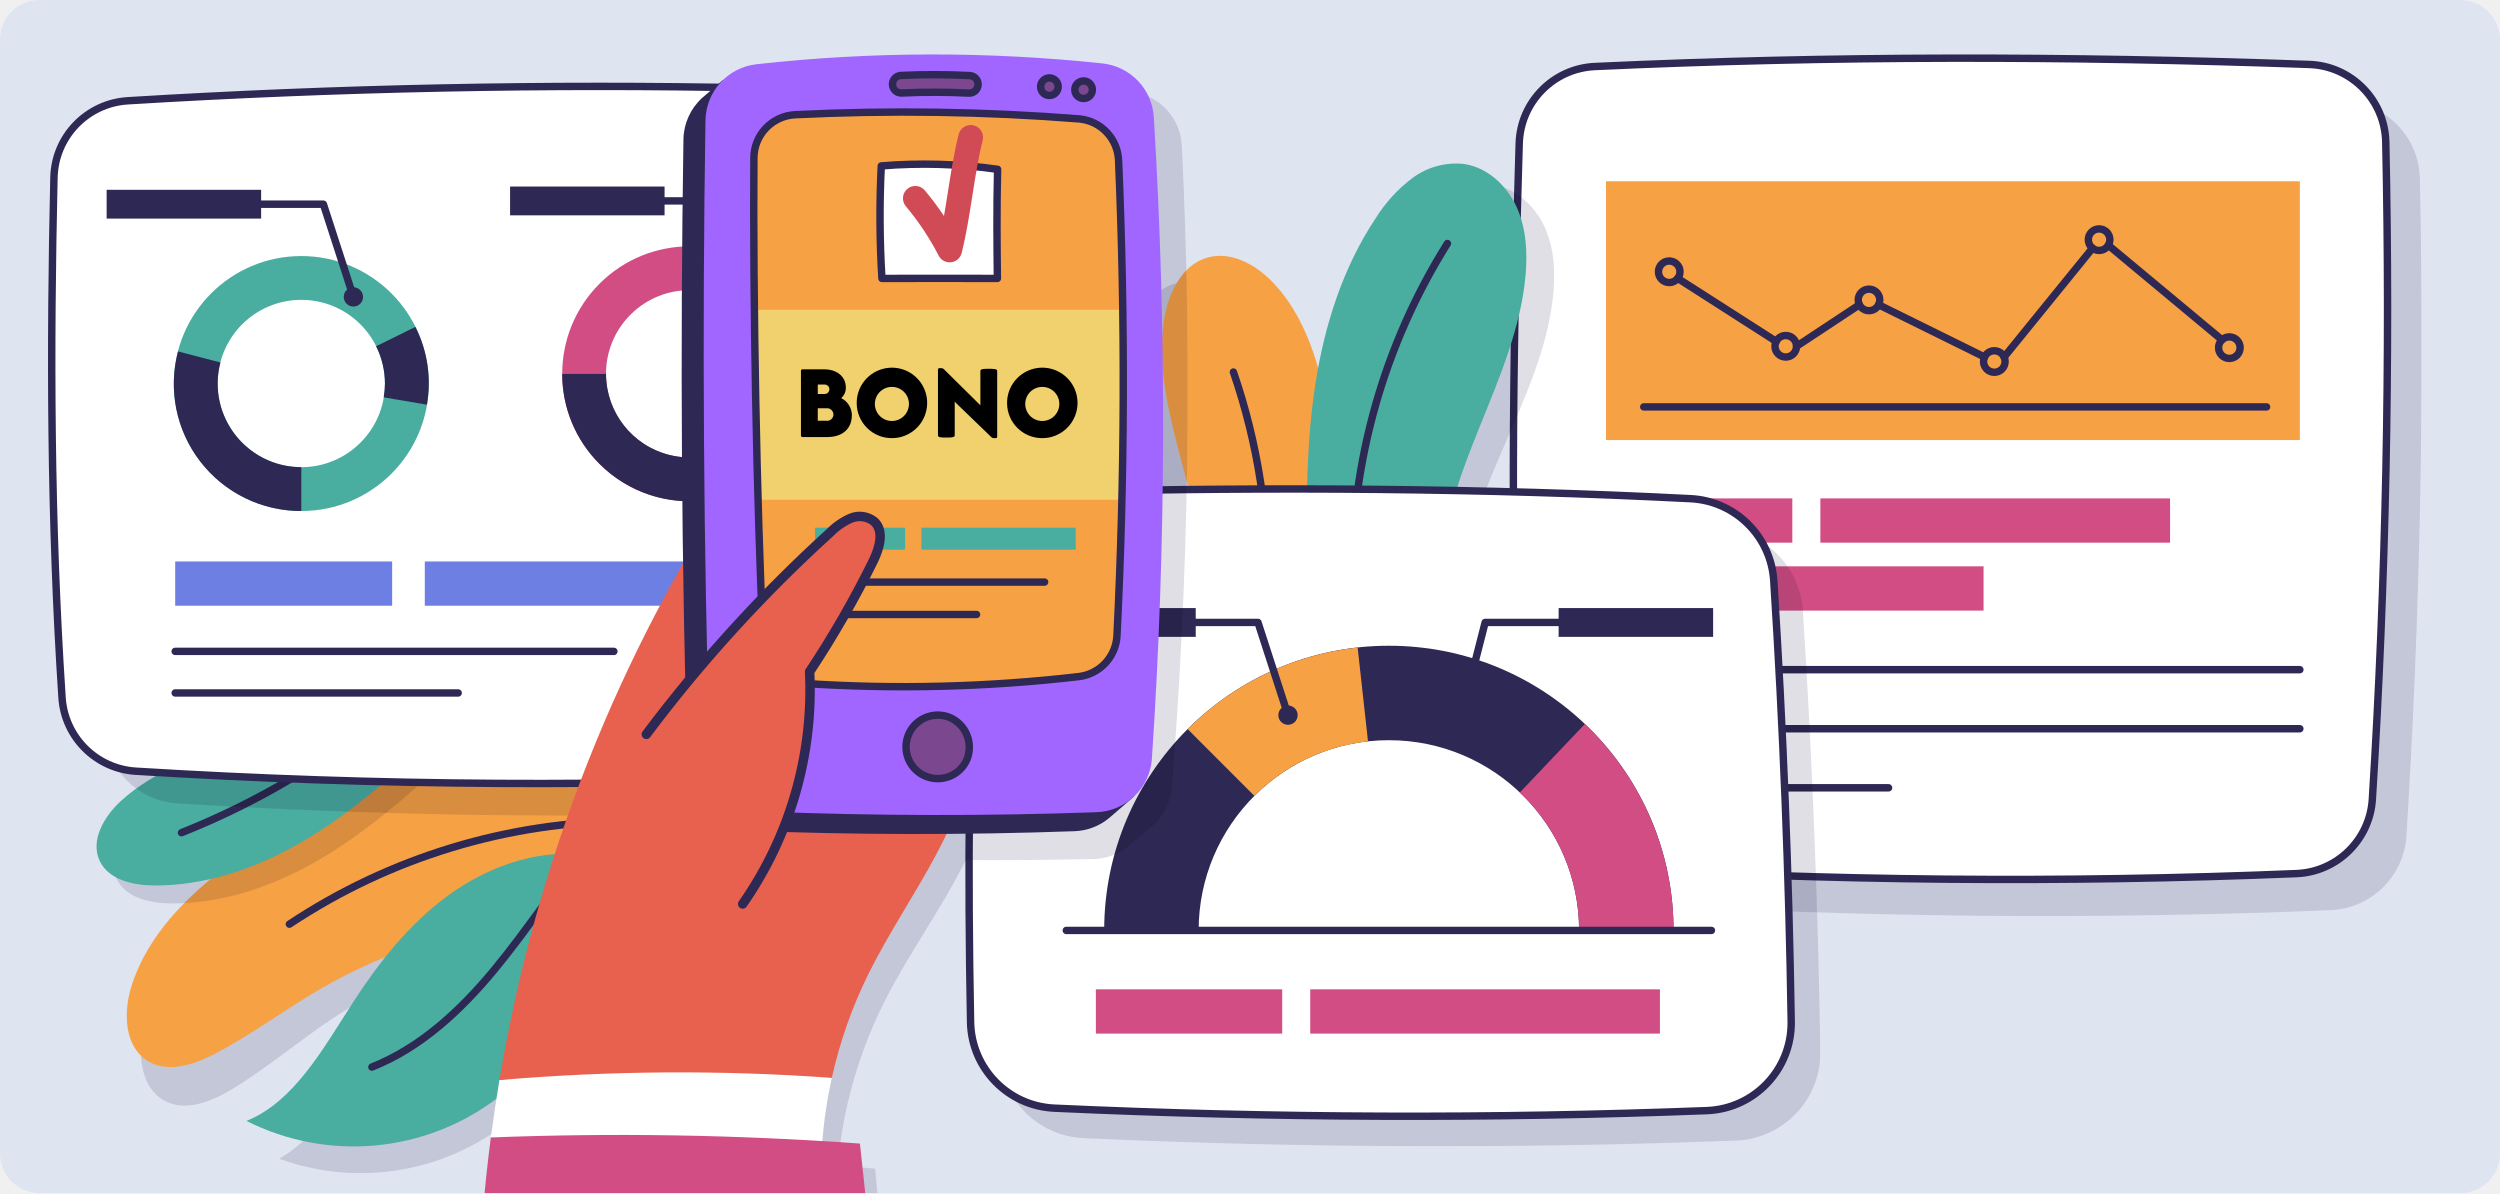
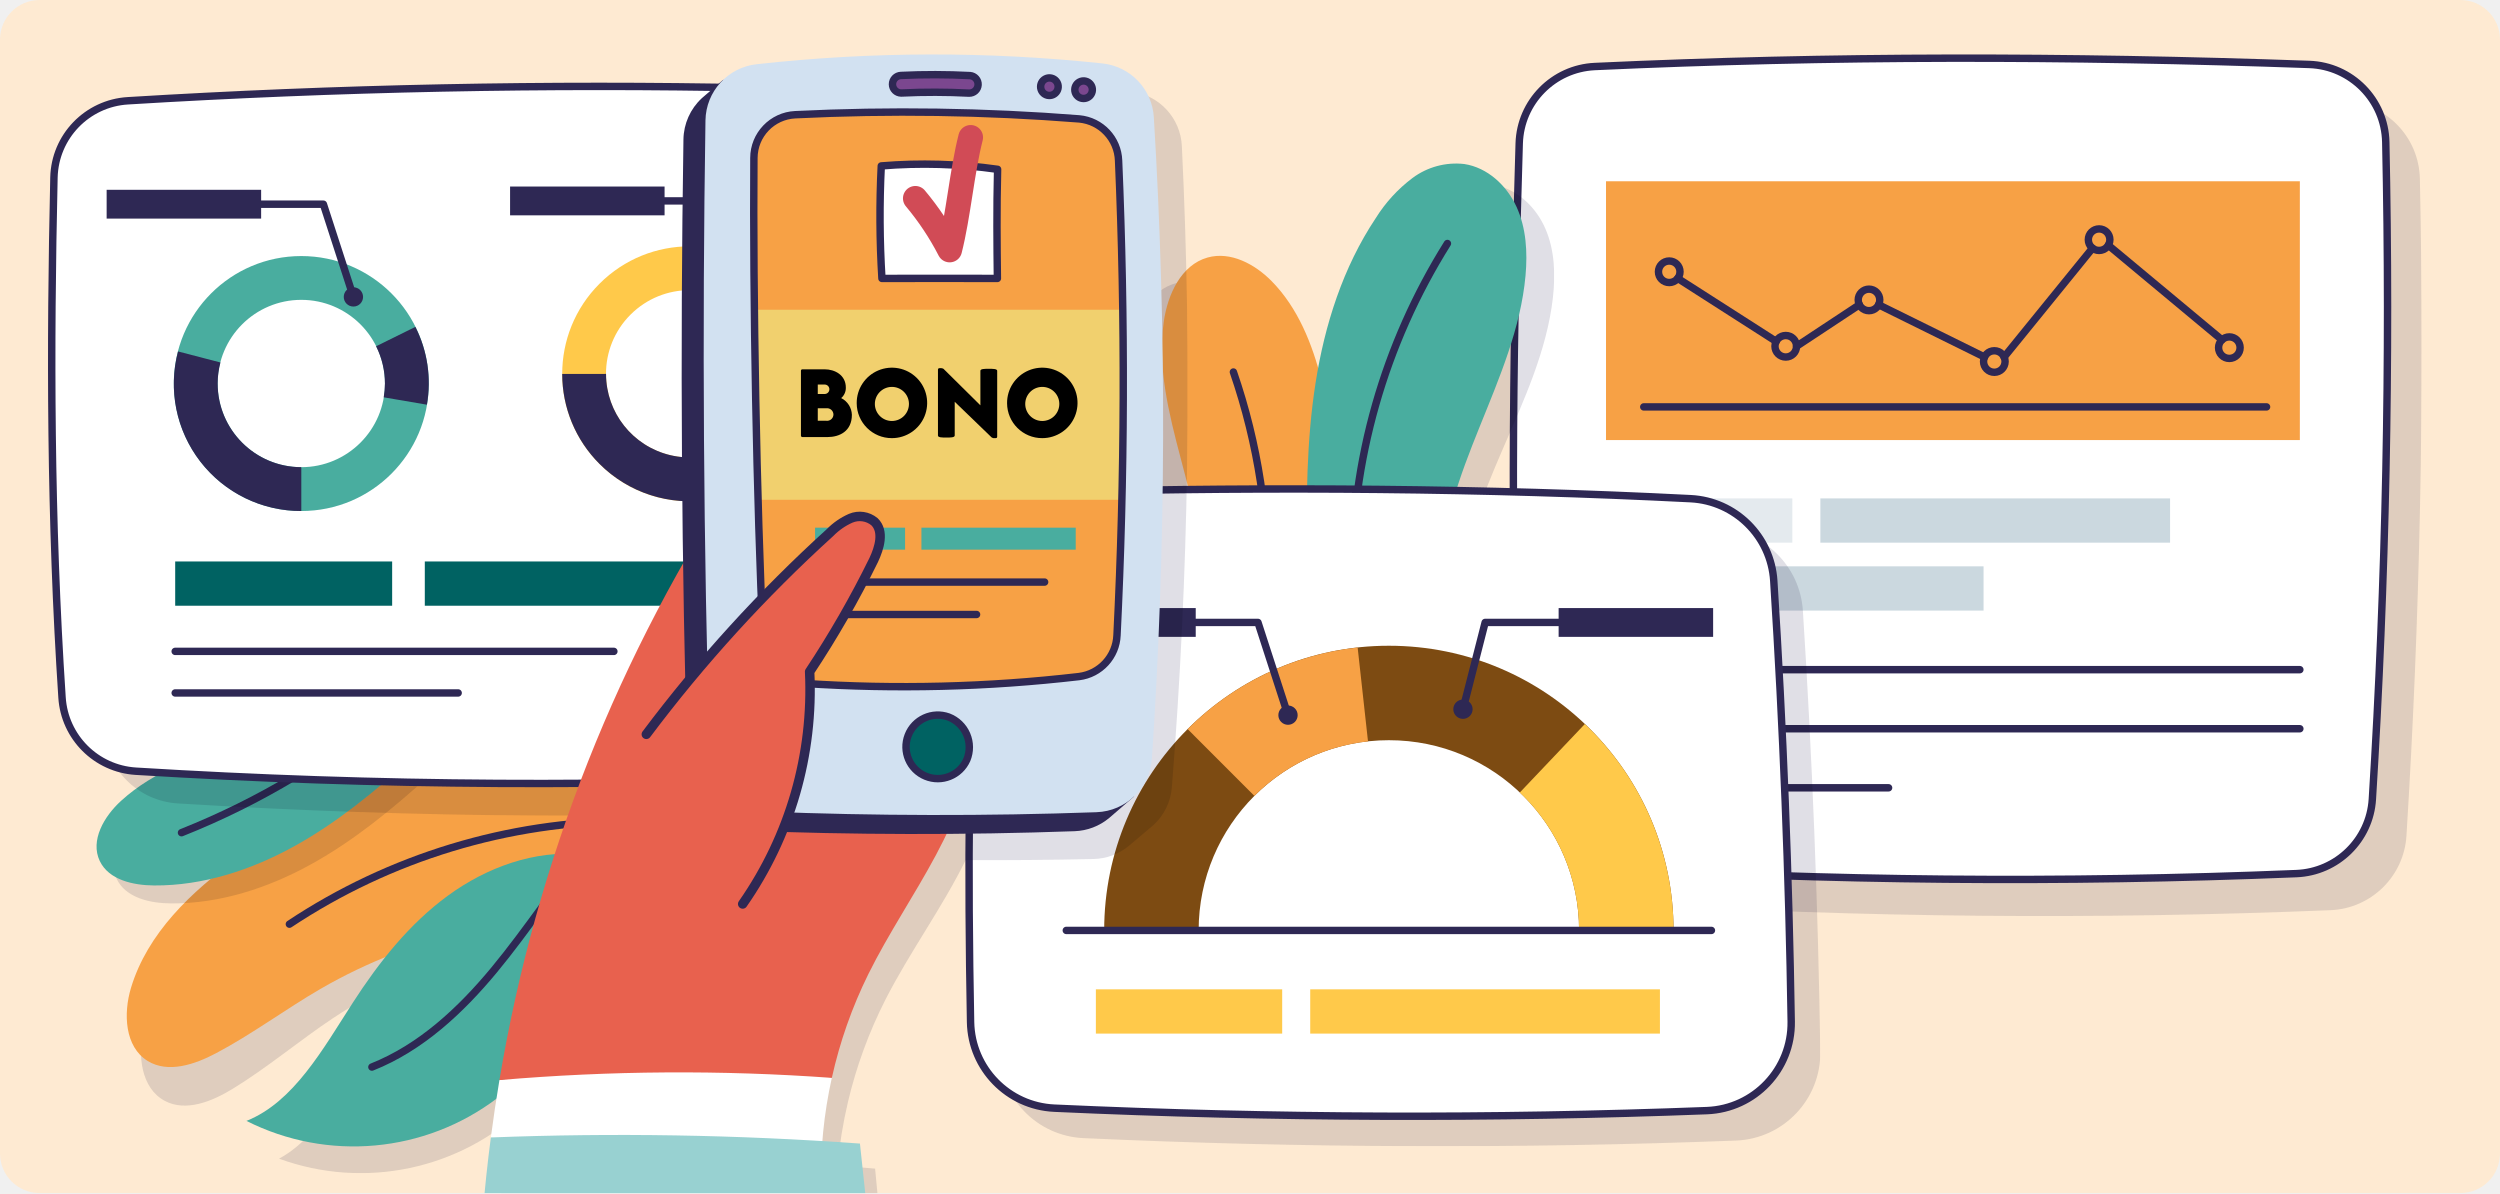
<svg xmlns="http://www.w3.org/2000/svg" width="505" height="241" viewBox="0 0 505 241">
  <defs>
    <clipPath id="clip-path">
-       <rect id="Rectángulo_406503" data-name="Rectángulo 406503" width="505" height="241" rx="8" transform="translate(180.051 5463.914)" fill="#dee4f0" />
+       <rect id="Rectángulo_406503" data-name="Rectángulo 406503" width="505" height="241" rx="8" transform="translate(180.051 5463.914)" fill="#008d8e" />
    </clipPath>
    <clipPath id="clip-path-2">
      <rect id="Rectángulo_406479" data-name="Rectángulo 406479" width="184.225" height="174.044" fill="none" />
    </clipPath>
    <clipPath id="clip-path-4">
      <rect id="Rectángulo_406473" data-name="Rectángulo 406473" width="176.587" height="165.903" transform="translate(7.638 8.141)" fill="none" />
    </clipPath>
    <clipPath id="clip-path-5">
      <rect id="Rectángulo_406497" data-name="Rectángulo 406497" width="85.158" height="92.455" fill="none" />
    </clipPath>
    <clipPath id="clip-path-6">
      <rect id="Rectángulo_406496" data-name="Rectángulo 406496" width="85.158" height="92.455" transform="translate(0 0)" fill="none" />
    </clipPath>
    <clipPath id="clip-path-7">
      <rect id="Rectángulo_406494" data-name="Rectángulo 406494" width="37.28" height="68.551" transform="translate(0 23.904)" fill="none" />
    </clipPath>
    <clipPath id="clip-path-8">
      <rect id="Rectángulo_406495" data-name="Rectángulo 406495" width="45.822" height="83.837" transform="translate(39.336 4.199)" fill="none" />
    </clipPath>
    <clipPath id="clip-path-9">
      <rect id="Rectángulo_406502" data-name="Rectángulo 406502" width="110.138" height="100.701" fill="none" />
    </clipPath>
    <clipPath id="clip-path-11">
      <rect id="Rectángulo_406498" data-name="Rectángulo 406498" width="101.172" height="73.197" fill="none" />
    </clipPath>
    <clipPath id="clip-path-12">
      <rect id="Rectángulo_406499" data-name="Rectángulo 406499" width="63.642" height="42.569" fill="none" />
    </clipPath>
    <clipPath id="clip-path-13">
      <rect id="Rectángulo_406500" data-name="Rectángulo 406500" width="63.664" height="64.334" fill="none" />
    </clipPath>
    <clipPath id="clip-path-14">
      <rect id="Rectángulo_406493" data-name="Rectángulo 406493" width="188.604" height="148.076" fill="none" />
    </clipPath>
    <clipPath id="clip-path-16">
      <rect id="Rectángulo_406487" data-name="Rectángulo 406487" width="179.395" height="140.817" transform="translate(9.209 7.259)" fill="none" />
    </clipPath>
    <clipPath id="clip-path-17">
      <rect id="Rectángulo_406486" data-name="Rectángulo 406486" width="172.7" height="133.514" fill="none" />
    </clipPath>
+     <clipPath id="clip-path-18">
+       <rect id="Rectángulo_406485" data-name="Rectángulo 406485" width="172.7" height="133.514" fill="#ffc94a" />
+     </clipPath>
    <clipPath id="clip-path-19">
      <rect id="Rectángulo_406480" data-name="Rectángulo 406480" width="166.075" height="126.714" transform="translate(6.625 6.8)" fill="none" />
    </clipPath>
    <clipPath id="clip-path-20">
      <rect id="Rectángulo_406472" data-name="Rectángulo 406472" width="143.401" height="302.021" fill="none" />
    </clipPath>
    <clipPath id="clip-path-22">
      <rect id="Rectángulo_406468" data-name="Rectángulo 406468" width="140.851" height="296.776" fill="none" />
    </clipPath>
  </defs>
  <g id="Enmascarar_grupo_1098750" data-name="Enmascarar grupo 1098750" transform="translate(-180.051 -5463.914)" clip-path="url(#clip-path)">
-     <rect id="Rectángulo_406438" data-name="Rectángulo 406438" width="505" height="241" rx="8" transform="translate(180.051 5463.914)" fill="#dee4f0" />
+     <path id="Trazado_1242127" data-name="Trazado 1242127" d="M8,0H497a8,8,0,0,1,8,8V233a8,8,0,0,1-8,8H8a8,8,0,0,1-8-8V8A8,8,0,0,1,8,0Z" transform="translate(180.051 5463.914)" fill="#feead2" />
    <g id="Grupo_1114398" data-name="Grupo 1114398" transform="translate(485 5474.913)">
      <g id="Grupo_1114397" data-name="Grupo 1114397" clip-path="url(#clip-path-2)">
        <g id="Grupo_1114396" data-name="Grupo 1114396">
          <g id="Grupo_1114395" data-name="Grupo 1114395" clip-path="url(#clip-path-2)">
            <g id="Grupo_1114394" data-name="Grupo 1114394" opacity="0.15" style="mix-blend-mode: multiply;isolation: isolate">
              <g id="Grupo_1114393" data-name="Grupo 1114393">
                <g id="Grupo_1114392" data-name="Grupo 1114392" clip-path="url(#clip-path-4)">
                  <path id="Trazado_906680" data-name="Trazado 906680" d="M183.864,25.079q1.413,66.4-2.71,132.759a16.033,16.033,0,0,1-15.343,15.02,1417.634,1417.634,0,0,1-141.822-1.3A16.019,16.019,0,0,1,8.932,156.292C7.017,112.98,7.441,69.6,8.821,25.339A16.023,16.023,0,0,1,24.083,9.83c47.556-2.2,95.341-2.155,144.331-.419a16.027,16.027,0,0,1,15.45,15.668" fill="#2e2854" />
                </g>
              </g>
            </g>
            <path id="Trazado_906681" data-name="Trazado 906681" d="M176.976,17.688q1.413,66.4-2.71,132.759a16.034,16.034,0,0,1-15.343,15.021A1417.923,1417.923,0,0,1,17.1,164.17,16.019,16.019,0,0,1,2.044,148.9C.129,105.589.553,62.209,1.933,17.948A16.024,16.024,0,0,1,17.195,2.439C64.751.239,112.536.284,161.526,2.02a16.027,16.027,0,0,1,15.45,15.668" fill="#fff" />
            <path id="Trazado_906682" data-name="Trazado 906682" d="M176.976,17.688q1.413,66.4-2.71,132.759a16.034,16.034,0,0,1-15.343,15.021A1417.923,1417.923,0,0,1,17.1,164.17,16.019,16.019,0,0,1,2.044,148.9C.129,105.589.553,62.209,1.933,17.948A16.024,16.024,0,0,1,17.195,2.439C64.751.239,112.536.284,161.526,2.02A16.027,16.027,0,0,1,176.976,17.688Z" fill="none" stroke="#2e2854" stroke-linecap="round" stroke-linejoin="round" stroke-width="1.5" />
            <rect id="Rectángulo_406474" data-name="Rectángulo 406474" width="140.155" height="52.279" transform="translate(19.465 25.62)" fill="#f7a145" />
            <line id="Línea_2034" data-name="Línea 2034" x2="125.802" transform="translate(27.092 71.196)" fill="none" stroke="#2e2854" stroke-linecap="round" stroke-linejoin="round" stroke-width="1.5" />
            <circle id="Elipse_12814" data-name="Elipse 12814" cx="2.176" cy="2.176" r="2.176" transform="translate(30.059 41.723)" fill="none" stroke="#2e2854" stroke-linecap="round" stroke-linejoin="round" stroke-width="1.5" />
            <circle id="Elipse_12815" data-name="Elipse 12815" cx="2.176" cy="2.176" r="2.176" transform="translate(53.597 56.772)" fill="none" stroke="#2e2854" stroke-linecap="round" stroke-linejoin="round" stroke-width="1.5" />
            <circle id="Elipse_12816" data-name="Elipse 12816" cx="2.176" cy="2.176" r="2.176" transform="translate(70.41 47.408)" fill="none" stroke="#2e2854" stroke-linecap="round" stroke-linejoin="round" stroke-width="1.5" />
            <circle id="Elipse_12817" data-name="Elipse 12817" cx="2.176" cy="2.176" r="2.176" transform="translate(95.729 59.852)" fill="none" stroke="#2e2854" stroke-linecap="round" stroke-linejoin="round" stroke-width="1.5" />
            <circle id="Elipse_12818" data-name="Elipse 12818" cx="2.176" cy="2.176" r="2.176" transform="translate(116.894 35.241)" fill="none" stroke="#2e2854" stroke-linecap="round" stroke-linejoin="round" stroke-width="1.5" />
            <circle id="Elipse_12819" data-name="Elipse 12819" cx="2.176" cy="2.176" r="2.176" transform="translate(143.202 57.054)" fill="none" stroke="#2e2854" stroke-linecap="round" stroke-linejoin="round" stroke-width="1.5" />
            <line id="Línea_2035" data-name="Línea 2035" x2="19.894" y2="12.74" transform="translate(33.947 45.228)" fill="none" stroke="#2e2854" stroke-linecap="round" stroke-linejoin="round" stroke-width="1.5" />
            <line id="Línea_2036" data-name="Línea 2036" y1="8.391" x2="12.701" transform="translate(57.949 50.557)" fill="none" stroke="#2e2854" stroke-linecap="round" stroke-linejoin="round" stroke-width="1.5" />
            <line id="Línea_2037" data-name="Línea 2037" x2="21.403" y2="10.567" transform="translate(74.528 50.557)" fill="none" stroke="#2e2854" stroke-linecap="round" stroke-linejoin="round" stroke-width="1.5" />
            <line id="Línea_2038" data-name="Línea 2038" y1="21.992" x2="17.858" transform="translate(99.882 39.132)" fill="none" stroke="#2e2854" stroke-linecap="round" stroke-linejoin="round" stroke-width="1.5" />
            <line id="Línea_2039" data-name="Línea 2039" x2="22.958" y2="19.116" transform="translate(120.928 38.535)" fill="none" stroke="#2e2854" stroke-linecap="round" stroke-linejoin="round" stroke-width="1.5" />
-             <rect id="Rectángulo_406475" data-name="Rectángulo 406475" width="37.636" height="8.941" transform="translate(19.465 89.681)" fill="#d24d84" />
-             <rect id="Rectángulo_406476" data-name="Rectángulo 406476" width="76.264" height="8.941" transform="translate(19.465 103.4)" fill="#d24d84" />
-             <rect id="Rectángulo_406477" data-name="Rectángulo 406477" width="70.641" height="8.941" transform="translate(62.764 89.681)" fill="#d24d84" />
+             <rect id="Rectángulo_406475" data-name="Rectángulo 406475" width="37.636" height="8.941" transform="translate(19.465 89.681)" fill="#e4eaee" />
+             <rect id="Rectángulo_406476" data-name="Rectángulo 406476" width="76.264" height="8.941" transform="translate(19.465 103.4)" fill="#cbd8df" />
+             <rect id="Rectángulo_406477" data-name="Rectángulo 406477" width="70.641" height="8.941" transform="translate(62.764 89.681)" fill="#cbd8df" />
            <line id="Línea_2040" data-name="Línea 2040" x2="140.155" transform="translate(19.465 124.273)" fill="none" stroke="#2e2854" stroke-linecap="round" stroke-linejoin="round" stroke-width="1.5" />
            <line id="Línea_2041" data-name="Línea 2041" x2="140.155" transform="translate(19.465 136.205)" fill="none" stroke="#2e2854" stroke-linecap="round" stroke-linejoin="round" stroke-width="1.5" />
            <line id="Línea_2042" data-name="Línea 2042" x2="57.078" transform="translate(19.465 148.136)" fill="none" stroke="#2e2854" stroke-linecap="round" stroke-linejoin="round" stroke-width="1.5" />
          </g>
        </g>
      </g>
    </g>
    <g id="Grupo_1114423" data-name="Grupo 1114423" transform="translate(-185.209 -3.086)">
      <g id="Grupo_1114422" data-name="Grupo 1114422" transform="translate(594.051 5500)">
        <g id="Grupo_1114421" data-name="Grupo 1114421" clip-path="url(#clip-path-5)">
          <g id="Grupo_1114420" data-name="Grupo 1114420">
            <g id="Grupo_1114419" data-name="Grupo 1114419" clip-path="url(#clip-path-6)">
              <g id="Grupo_1114415" data-name="Grupo 1114415" opacity="0.15" style="mix-blend-mode: multiply;isolation: isolate">
                <g id="Grupo_1114414" data-name="Grupo 1114414">
                  <g id="Grupo_1114413" data-name="Grupo 1114413" clip-path="url(#clip-path-7)">
                    <path id="Trazado_906702" data-name="Trazado 906702" d="M11.5,92.455C11.851,73.781-1.2,56.593.09,37.961c.383-5.508,2.688-11.633,7.881-13.51,4.545-1.642,9.638.639,13.266,3.832,5.679,5,9.1,12.083,11.478,19.268a90.987,90.987,0,0,1,3.68,41.1Z" fill="#2e2854" />
                  </g>
                </g>
              </g>
              <path id="Trazado_906703" data-name="Trazado 906703" d="M13.771,87.105C15.46,68.5,3.669,50.425,6.3,31.934c.776-5.467,3.514-11.411,8.828-12.911,4.651-1.312,9.567,1.328,12.957,4.772,5.307,5.393,8.217,12.7,10.069,20.041a90.989,90.989,0,0,1,.727,41.257Z" fill="#f7a145" />
              <path id="Trazado_906704" data-name="Trazado 906704" d="M20.356,42.147a127.531,127.531,0,0,1,6.9,45.083" fill="none" stroke="#2e2854" stroke-linecap="round" stroke-linejoin="round" stroke-width="1.5" />
              <g id="Grupo_1114418" data-name="Grupo 1114418" opacity="0.15" style="mix-blend-mode: multiply;isolation: isolate">
                <g id="Grupo_1114417" data-name="Grupo 1114417">
                  <g id="Grupo_1114416" data-name="Grupo 1114416" clip-path="url(#clip-path-8)">
                    <path id="Trazado_906705" data-name="Trazado 906705" d="M66.412,88.036c.257-21.311,16.029-39.652,18.474-60.825.542-4.7.383-9.6-1.482-13.952S77.738,5.2,73.079,4.378A14.73,14.73,0,0,0,62.554,6.939,30.047,30.047,0,0,0,54.906,14.9c-6.842,9.728-10.83,21.243-12.967,32.943s-2.494,23.647-2.6,35.541Z" fill="#2e2854" />
                  </g>
                </g>
              </g>
              <path id="Trazado_906706" data-name="Trazado 906706" d="M62.428,83.93c-.279-21.311,15.027-40.043,16.938-61.27.424-4.712.142-9.611-1.832-13.911S71.667.839,66.989.131A14.729,14.729,0,0,0,56.532,2.956,30.035,30.035,0,0,0,49.086,11.1C42.491,21,38.794,32.61,36.952,44.36s-1.9,23.7-1.709,35.6Z" fill="#49ad9f" />
              <path id="Trazado_906707" data-name="Trazado 906707" d="M63.588,16.188A126.393,126.393,0,0,0,44.27,84.072" fill="none" stroke="#2e2854" stroke-linecap="round" stroke-linejoin="round" stroke-width="1.5" />
            </g>
          </g>
        </g>
      </g>
    </g>
    <g id="Grupo_1114436" data-name="Grupo 1114436" transform="translate(199.554 5600.211)">
      <g id="Grupo_1114435" data-name="Grupo 1114435" clip-path="url(#clip-path-9)">
        <g id="Grupo_1114434" data-name="Grupo 1114434" transform="translate(0 0)">
          <g id="Grupo_1114433" data-name="Grupo 1114433" clip-path="url(#clip-path-9)">
            <g id="Grupo_1114426" data-name="Grupo 1114426" transform="translate(8.967 13.841)" opacity="0.15" style="mix-blend-mode: multiply;isolation: isolate">
              <g id="Grupo_1114425" data-name="Grupo 1114425">
                <g id="Grupo_1114424" data-name="Grupo 1114424" clip-path="url(#clip-path-11)">
                  <path id="Trazado_906708" data-name="Trazado 906708" d="M99.394,16.821a141.561,141.561,0,0,0-68.07,30.227c-8.914,7.293-17.257,16.269-19.889,27.48C10.192,79.82,10.91,86.489,15.7,89.05c4.283,2.288,9.54.127,13.685-2.4,7.07-4.316,13.418-9.709,20.314-14.3A106.982,106.982,0,0,1,112.069,54.6Z" transform="translate(-10.898 -16.821)" fill="#2e2854" />
                </g>
              </g>
            </g>
            <path id="Trazado_906709" data-name="Trazado 906709" d="M99.612,13.453a141.56,141.56,0,0,0-69.8,25.984c-9.346,6.731-18.224,15.176-21.542,26.2C6.7,70.847,7.01,77.548,11.637,80.4c4.134,2.547,9.514.713,13.807-1.558,7.322-3.873,13.99-8.866,21.154-13.025a106.974,106.974,0,0,1,63.341-13.878Z" transform="translate(-1.314 -2.384)" fill="#f7a145" />
            <path id="Trazado_906710" data-name="Trazado 906710" d="M47.346,56.746a124.794,124.794,0,0,1,68.548-20.831" transform="translate(-8.389 -6.364)" fill="none" stroke="#2e2854" stroke-linecap="round" stroke-linejoin="round" stroke-width="1.507" />
            <g id="Grupo_1114429" data-name="Grupo 1114429" transform="translate(3.426 3.625)" opacity="0.15" style="mix-blend-mode: multiply;isolation: isolate">
              <g id="Grupo_1114428" data-name="Grupo 1114428">
                <g id="Grupo_1114427" data-name="Grupo 1114427" clip-path="url(#clip-path-12)">
                  <path id="Trazado_906711" data-name="Trazado 906711" d="M57.074,4.407C44.666,17.812,22.609,17.582,9.109,29.887,5.7,32.994,2.829,37.878,4.817,42.038c1.825,3.819,6.732,4.907,10.966,4.936,9.9.066,19.63-3.123,28.3-7.911S60.453,27.929,67.806,21.3Z" transform="translate(-4.164 -4.406)" fill="#2e2854" />
                </g>
              </g>
            </g>
            <path id="Trazado_906712" data-name="Trazado 906712" d="M52.91,0C40.5,13.405,18.445,13.175,4.945,25.48,1.537,28.587-1.335,33.471.653,37.631c1.825,3.819,6.732,4.907,10.966,4.936,9.9.066,19.629-3.123,28.3-7.911S56.289,23.522,63.642,16.89Z" transform="translate(0 0)" fill="#49ad9f" />
            <path id="Trazado_906713" data-name="Trazado 906713" d="M20.86,33.145A156.36,156.36,0,0,0,64.325,7.008" transform="translate(-3.696 -1.242)" fill="none" stroke="#2e2854" stroke-linecap="round" stroke-linejoin="round" stroke-width="1.507" />
            <g id="Grupo_1114432" data-name="Grupo 1114432" transform="translate(36.862 36.367)" opacity="0.15" style="mix-blend-mode: multiply;isolation: isolate">
              <g id="Grupo_1114431" data-name="Grupo 1114431">
                <g id="Grupo_1114430" data-name="Grupo 1114430" clip-path="url(#clip-path-13)">
                  <path id="Trazado_906714" data-name="Trazado 906714" d="M105.926,44.2c-9.686.193-18.916,4.854-26.017,11.443s-12.271,15-16.542,23.694c-4.906,9.991-9.5,21.332-18.568,26.249A48.024,48.024,0,0,0,94.579,95.1c12.732-12.615,17.2-32.884,11.347-50.9" transform="translate(-44.8 -44.199)" fill="#2e2854" />
                </g>
              </g>
            </g>
            <path id="Trazado_906715" data-name="Trazado 906715" d="M104.667,44.08c-9.642-.939-19.353,2.613-27.174,8.329S63.554,65.873,58.3,74.01c-6.039,9.35-11.923,20.077-21.5,23.9a48.025,48.025,0,0,0,50.664-4.6c14.117-11.043,20.917-30.653,17.208-49.229" transform="translate(-6.52 -7.784)" fill="#49ad9f" />
            <path id="Trazado_906716" data-name="Trazado 906716" d="M67.6,86.632C77.479,82.709,85.527,75.19,92.306,67s12.531-17.2,19.387-25.327" transform="translate(-11.977 -7.383)" fill="none" stroke="#2e2854" stroke-linecap="round" stroke-linejoin="round" stroke-width="1.5" />
          </g>
        </g>
      </g>
    </g>
    <g id="Grupo_1114412" data-name="Grupo 1114412" transform="translate(189.749 5480.616)">
      <g id="Grupo_1114411" data-name="Grupo 1114411" clip-path="url(#clip-path-14)">
        <g id="Grupo_1114410" data-name="Grupo 1114410">
          <g id="Grupo_1114409" data-name="Grupo 1114409" clip-path="url(#clip-path-14)">
            <g id="Grupo_1114408" data-name="Grupo 1114408" opacity="0.15" style="mix-blend-mode: multiply;isolation: isolate">
              <g id="Grupo_1114407" data-name="Grupo 1114407">
                <g id="Grupo_1114406" data-name="Grupo 1114406" clip-path="url(#clip-path-16)">
                  <path id="Trazado_906691" data-name="Trazado 906691" d="M172.464,146.465a1322.288,1322.288,0,0,1-146.275-.874,15.929,15.929,0,0,1-14.9-14.881c-2.378-35.918-2.4-70.7-1.631-105.047a15.9,15.9,0,0,1,14.926-15.5Q87.968,6.289,151.522,7.583c7.775.158,15.611.384,23,1.652a15.9,15.9,0,0,1,13.181,15.233c1.014,35.917,1.423,71.776-.149,106.886a15.878,15.878,0,0,1-15.093,15.111" fill="#2e2854" />
                </g>
              </g>
            </g>
            <path id="Trazado_906692" data-name="Trazado 906692" d="M164.005,139.956a1322.284,1322.284,0,0,1-146.275-.874A15.929,15.929,0,0,1,2.833,124.2C.455,88.283.428,53.5,1.2,19.154a15.9,15.9,0,0,1,14.926-15.5Q79.509-.22,143.063,1.074c7.775.158,15.611.384,23,1.652a15.9,15.9,0,0,1,13.181,15.233c1.014,35.917,1.423,71.776-.149,106.886a15.878,15.878,0,0,1-15.093,15.111" fill="#fff" />
            <path id="Trazado_906693" data-name="Trazado 906693" d="M164.005,139.956a1322.284,1322.284,0,0,1-146.275-.874A15.929,15.929,0,0,1,2.833,124.2C.455,88.283.428,53.5,1.2,19.154a15.9,15.9,0,0,1,14.926-15.5Q79.509-.22,143.063,1.074c7.775.158,15.611.384,23,1.652a15.9,15.9,0,0,1,13.181,15.233c1.014,35.917,1.423,71.776-.149,106.886A15.878,15.878,0,0,1,164.005,139.956Z" fill="none" stroke="#2e2854" stroke-linecap="round" stroke-linejoin="round" stroke-width="1.5" />
            <path id="Trazado_906694" data-name="Trazado 906694" d="M51.163,35.021A25.752,25.752,0,1,0,76.915,60.773,25.752,25.752,0,0,0,51.163,35.021m0,42.647a16.9,16.9,0,1,1,16.9-16.9,16.9,16.9,0,0,1-16.9,16.9" fill="#49ad9f" />
            <path id="Trazado_906695" data-name="Trazado 906695" d="M76.532,65.046a25.121,25.121,0,0,0-2.326-15.719l-7.933,3.918a16.8,16.8,0,0,1,1.786,7.528,17,17,0,0,1-.248,2.782Z" fill="#2e2854" />
            <path id="Trazado_906696" data-name="Trazado 906696" d="M34.268,60.772a16.91,16.91,0,0,1,.561-4.254l-8.562-2.229a25.665,25.665,0,0,0,24.9,32.235V77.667a16.9,16.9,0,0,1-16.895-16.9" fill="#2e2854" />
-             <path id="Trazado_906697" data-name="Trazado 906697" d="M111.411,40.6a25.751,25.751,0,1,0,36.418,0,25.751,25.751,0,0,0-36.418,0m30.156,30.156a16.9,16.9,0,1,1,0-23.894,16.9,16.9,0,0,1,0,23.894" fill="#d24d84" />
+             <path id="Trazado_906697" data-name="Trazado 906697" d="M111.411,40.6a25.751,25.751,0,1,0,36.418,0,25.751,25.751,0,0,0-36.418,0m30.156,30.156a16.9,16.9,0,1,1,0-23.894,16.9,16.9,0,0,1,0,23.894" fill="#ffc94a" />
            <path id="Trazado_906698" data-name="Trazado 906698" d="M111.411,77.016a25.75,25.75,0,0,0,41.207-6.623L144.7,66.4a16.89,16.89,0,0,1-31.977-7.575l-8.857.012a25.671,25.671,0,0,0,7.542,18.174" fill="#2e2854" />
-             <rect id="Rectángulo_406488" data-name="Rectángulo 406488" width="43.826" height="8.941" transform="translate(25.691 96.717)" fill="#6d7fe3" />
-             <rect id="Rectángulo_406489" data-name="Rectángulo 406489" width="82.26" height="8.941" transform="translate(76.112 96.717)" fill="#6d7fe3" />
+             <rect id="Rectángulo_406488" data-name="Rectángulo 406488" width="43.826" height="8.941" transform="translate(25.691 96.717)" fill="#006262" />
+             <rect id="Rectángulo_406489" data-name="Rectángulo 406489" width="82.26" height="8.941" transform="translate(76.112 96.717)" fill="#006262" />
            <line id="Línea_2044" data-name="Línea 2044" x2="88.611" transform="translate(25.691 114.878)" fill="none" stroke="#2e2854" stroke-linecap="round" stroke-linejoin="round" stroke-width="1.5" />
            <line id="Línea_2045" data-name="Línea 2045" x2="57.158" transform="translate(25.691 123.274)" fill="none" stroke="#2e2854" stroke-linecap="round" stroke-linejoin="round" stroke-width="1.5" />
            <rect id="Rectángulo_406490" data-name="Rectángulo 406490" width="31.208" height="5.82" transform="translate(11.843 21.636)" fill="#2e2854" />
            <path id="Trazado_906699" data-name="Trazado 906699" d="M40.315,24.546h15.31l6.066,18.727" fill="none" stroke="#2e2854" stroke-linecap="round" stroke-linejoin="round" stroke-width="1.5" />
            <path id="Trazado_906700" data-name="Trazado 906700" d="M60.49,43.274a1.2,1.2,0,1,0,1.2-1.2A1.2,1.2,0,0,0,60.49,43.274Z" fill="none" stroke="#2e2854" stroke-linecap="round" stroke-linejoin="round" stroke-width="1.5" />
            <rect id="Rectángulo_406491" data-name="Rectángulo 406491" width="31.208" height="5.82" transform="translate(93.338 20.972)" fill="#2e2854" />
            <path id="Trazado_906701" data-name="Trazado 906701" d="M121.81,23.883h15.31l6.066,18.727" fill="none" stroke="#2e2854" stroke-linecap="round" stroke-linejoin="round" stroke-width="1.5" />
            <circle id="Elipse_12822" data-name="Elipse 12822" cx="1.201" cy="1.201" r="1.201" transform="translate(141.985 41.409)" fill="none" stroke="#2e2854" stroke-linecap="round" stroke-linejoin="round" stroke-width="1.5" />
          </g>
        </g>
      </g>
    </g>
    <g id="Grupo_1114405" data-name="Grupo 1114405" transform="translate(375.051 5561.935)">
      <g id="Grupo_1114404" data-name="Grupo 1114404" clip-path="url(#clip-path-17)">
        <g id="Grupo_1114403" data-name="Grupo 1114403">
-           <g id="Grupo_1114402" data-name="Grupo 1114402" clip-path="url(#clip-path-17)">
+           <g id="Grupo_1114402" data-name="Grupo 1114402" clip-path="url(#clip-path-18)">
            <g id="Grupo_1114401" data-name="Grupo 1114401" opacity="0.15" style="mix-blend-mode: multiply;isolation: isolate">
              <g id="Grupo_1114400" data-name="Grupo 1114400">
                <g id="Grupo_1114399" data-name="Grupo 1114399" clip-path="url(#clip-path-19)">
                  <path id="Trazado_906683" data-name="Trazado 906683" d="M172.7,114.393q-.677-44.554-3.518-89.043A17.733,17.733,0,0,0,152.406,8.764C110.842,6.65,68.245,6.345,25.567,7.364a17.77,17.77,0,0,0-17.3,16.722c-1.8,30.437-1.9,60.385-1.332,90.422a17.736,17.736,0,0,0,16.921,17.371c44.356,2.026,88.678,2.145,131.824.494a17.724,17.724,0,0,0,17.023-17.98" fill="#2e2854" />
                </g>
              </g>
            </g>
            <path id="Trazado_906684" data-name="Trazado 906684" d="M166.823,108.342Q166.146,63.787,163.3,19.3A17.733,17.733,0,0,0,146.531,2.713C104.967.6,62.37.294,19.692,1.313a17.77,17.77,0,0,0-17.3,16.722C.589,48.472.491,78.42,1.055,108.457a17.736,17.736,0,0,0,16.921,17.371c44.356,2.026,88.678,2.145,131.824.494a17.724,17.724,0,0,0,17.023-17.98" fill="#fff" />
            <path id="Trazado_906685" data-name="Trazado 906685" d="M166.823,108.342Q166.146,63.787,163.3,19.3A17.733,17.733,0,0,0,146.531,2.713C104.967.6,62.37.294,19.692,1.313a17.77,17.77,0,0,0-17.3,16.722C.589,48.472.491,78.42,1.055,108.457a17.736,17.736,0,0,0,16.921,17.371c44.356,2.026,88.678,2.145,131.824.494A17.724,17.724,0,0,0,166.823,108.342Z" fill="none" stroke="#2e2854" stroke-linecap="round" stroke-linejoin="round" stroke-width="1.5" />
-             <path id="Trazado_906686" data-name="Trazado 906686" d="M85.551,51.5a38.424,38.424,0,0,1,38.425,38.425h19.081a57.506,57.506,0,1,0-115.012,0H47.126A38.424,38.424,0,0,1,85.551,51.5" fill="#2e2854" />
-             <path id="Trazado_906687" data-name="Trazado 906687" d="M125.136,48.235,112,62.068a38.3,38.3,0,0,1,11.974,27.857h19.081a57.328,57.328,0,0,0-17.921-41.69" fill="#d24d84" />
+             <path id="Trazado_906686" data-name="Trazado 906686" d="M85.551,51.5a38.424,38.424,0,0,1,38.425,38.425h19.081a57.506,57.506,0,1,0-115.012,0H47.126A38.424,38.424,0,0,1,85.551,51.5" fill="#7d4b12" />
+             <path id="Trazado_906687" data-name="Trazado 906687" d="M125.136,48.235,112,62.068a38.3,38.3,0,0,1,11.974,27.857h19.081a57.328,57.328,0,0,0-17.921-41.69" fill="#ffc94a" />
            <path id="Trazado_906688" data-name="Trazado 906688" d="M58.385,62.749A38.306,38.306,0,0,1,81.336,51.734L79.243,32.77A57.329,57.329,0,0,0,44.9,49.255Z" fill="#f7a145" />
            <line id="Línea_2043" data-name="Línea 2043" x2="130.313" transform="translate(20.394 89.925)" fill="none" stroke="#2e2854" stroke-linecap="round" stroke-linejoin="round" stroke-width="1.5" />
-             <rect id="Rectángulo_406481" data-name="Rectángulo 406481" width="37.636" height="8.941" transform="translate(26.366 101.82)" fill="#d24d84" />
-             <rect id="Rectángulo_406482" data-name="Rectángulo 406482" width="70.641" height="8.941" transform="translate(69.665 101.82)" fill="#d24d84" />
+             <rect id="Rectángulo_406481" data-name="Rectángulo 406481" width="37.636" height="8.941" transform="translate(26.366 101.82)" fill="#ffc94a" />
+             <rect id="Rectángulo_406482" data-name="Rectángulo 406482" width="70.641" height="8.941" transform="translate(69.665 101.82)" fill="#ffc94a" />
            <rect id="Rectángulo_406483" data-name="Rectángulo 406483" width="31.208" height="5.82" transform="translate(119.843 24.802)" fill="#2e2854" />
            <path id="Trazado_906689" data-name="Trazado 906689" d="M122.579,27.712H105l-4.483,17.527" fill="none" stroke="#2e2854" stroke-linecap="round" stroke-linejoin="round" stroke-width="1.5" />
            <circle id="Elipse_12820" data-name="Elipse 12820" cx="1.201" cy="1.201" r="1.201" transform="translate(99.316 44.038)" fill="none" stroke="#2e2854" stroke-linecap="round" stroke-linejoin="round" stroke-width="1.5" />
            <rect id="Rectángulo_406484" data-name="Rectángulo 406484" width="31.208" height="5.82" transform="translate(15.329 24.802)" fill="#2e2854" />
            <path id="Trazado_906690" data-name="Trazado 906690" d="M43.8,27.712h15.31l6.066,18.727" fill="none" stroke="#2e2854" stroke-linecap="round" stroke-linejoin="round" stroke-width="1.5" />
            <circle id="Elipse_12821" data-name="Elipse 12821" cx="1.201" cy="1.201" r="1.201" transform="translate(63.976 45.238)" fill="none" stroke="#2e2854" stroke-linecap="round" stroke-linejoin="round" stroke-width="1.5" />
          </g>
        </g>
      </g>
    </g>
    <g id="Grupo_1114391" data-name="Grupo 1114391" transform="translate(276.548 5474.913)">
      <g id="Grupo_1114390" data-name="Grupo 1114390" clip-path="url(#clip-path-20)">
        <g id="Grupo_1114389" data-name="Grupo 1114389">
          <g id="Grupo_1114388" data-name="Grupo 1114388" clip-path="url(#clip-path-20)">
            <g id="Grupo_1114387" data-name="Grupo 1114387" transform="translate(2.55 5.245)" opacity="0.15" style="mix-blend-mode: multiply;isolation: isolate">
              <g id="Grupo_1114386" data-name="Grupo 1114386">
                <g id="Grupo_1114385" data-name="Grupo 1114385" clip-path="url(#clip-path-22)">
                  <path id="Trazado_906654" data-name="Trazado 906654" d="M143.282,20.68A11.622,11.622,0,0,0,133.09,9.658a323.526,323.526,0,0,0-69.9-.722,11.52,11.52,0,0,0-6.754,3.033l0-.006-4.238,3.563c-.045.04-.094.076-.138.116l-.022.018v0a11.587,11.587,0,0,0-3.813,8.274q-1.21,43.075-1.143,85.568A318.251,318.251,0,0,0,8.659,213.471q-1.044,5.766-1.877,11.568a311.479,311.479,0,0,0-2.621,63.151L88.58,304.166q-3.63-38.478-7.264-76.959-3.79-.336-7.576-.616a93.017,93.017,0,0,1,2.066-12.723h0v-.016a92.515,92.515,0,0,1,7.64-20.862c4.857-9.511,11.474-18.569,16.163-28.109q12.929.077,25.858-.218a11.557,11.557,0,0,0,7.021-2.583l0,0,4.321-3.65c.147-.114.285-.238.427-.36l.331-.28,0,0a11.585,11.585,0,0,0,3.693-7.573A1015.662,1015.662,0,0,0,143.282,20.68" transform="translate(-3.593 -7.39)" fill="#2e2854" />
                </g>
              </g>
            </g>
            <path id="Trazado_906655" data-name="Trazado 906655" d="M70.433,310.886a92.5,92.5,0,0,1,2.188-22.109L43.493,282.7,5.472,289.239q-.973,5.78-1.732,11.591Z" transform="translate(-1.086 -82.061)" fill="#fff" />
            <path id="Trazado_906656" data-name="Trazado 906656" d="M101.991,170.463c-.044,18.17-13.224,33.205-21.283,49.489a92.515,92.515,0,0,0-7.378,20.957v.016a426.251,426.251,0,0,0-67.148.446A316.724,316.724,0,0,1,55.127,117.793Z" transform="translate(-1.794 -34.193)" fill="#e8614e" />
-             <path id="Trazado_906657" data-name="Trazado 906657" d="M85.44,386.141q-4.114-38.429-8.23-76.862a674.461,674.461,0,0,0-74.556-1.232A311.521,311.521,0,0,0,.826,371.227Z" transform="translate(0 -89.278)" fill="#d24d84" />
+             <path id="Trazado_906657" data-name="Trazado 906657" d="M85.44,386.141q-4.114-38.429-8.23-76.862a674.461,674.461,0,0,0-74.556-1.232A311.521,311.521,0,0,0,.826,371.227Z" transform="translate(0 -89.278)" fill="#98d1d1" />
            <path id="Trazado_906658" data-name="Trazado 906658" d="M149.442,151.458l-1.131-1.973a11.584,11.584,0,0,0,.28-1.81,1015.626,1015.626,0,0,0,.393-129.553,11.622,11.622,0,0,0-10.33-10.893,323.47,323.47,0,0,0-69.906.155,11.559,11.559,0,0,0-1.674.318l-.6-1.045-4.194,3.615c-.045.04-.092.077-.137.118l-.022.019v0a11.587,11.587,0,0,0-3.71,8.321c-.671,43.187-.412,85.844.865,128.336a11.617,11.617,0,0,0,11.133,11.28q33.49,1.321,67.015.129a11.557,11.557,0,0,0,6.987-2.671l0,0Z" transform="translate(-16.852 -1.571)" fill="#2e2854" />
-             <path id="Trazado_906659" data-name="Trazado 906659" d="M143.691,153.067q-33.494,1.191-67.015-.129a11.618,11.618,0,0,1-11.133-11.28c-1.277-42.491-1.535-85.149-.864-128.336A11.6,11.6,0,0,1,75.013,1.974a323.516,323.516,0,0,1,69.906-.155,11.622,11.622,0,0,1,10.33,10.893,1015.62,1015.62,0,0,1-.392,129.553,11.617,11.617,0,0,1-11.165,10.8" transform="translate(-18.671 0)" fill="#a166ff" />
+             <path id="Trazado_906659" data-name="Trazado 906659" d="M143.691,153.067q-33.494,1.191-67.015-.129a11.618,11.618,0,0,1-11.133-11.28c-1.277-42.491-1.535-85.149-.864-128.336A11.6,11.6,0,0,1,75.013,1.974a323.516,323.516,0,0,1,69.906-.155,11.622,11.622,0,0,1,10.33,10.893,1015.62,1015.62,0,0,1-.392,129.553,11.617,11.617,0,0,1-11.165,10.8" transform="translate(-18.671 0)" fill="#d2e1f1" />
            <path id="Trazado_906660" data-name="Trazado 906660" d="M151.944,122.094q2.365-47.9.32-95.888a8.765,8.765,0,0,0-7.93-8.419,449.686,449.686,0,0,0-57.381-.847A8.771,8.771,0,0,0,78.6,25.684c-.2,27.868.54,69.355,1.881,97.764a8.778,8.778,0,0,0,8.2,8.369,307.253,307.253,0,0,0,55.593-1.383,8.77,8.77,0,0,0,7.661-8.34" transform="translate(-22.808 -4.766)" fill="#f7a145" />
            <path id="Trazado_906661" data-name="Trazado 906661" d="M79.492,111.054h73.48q.443-19.193.176-38.393h-74.4c.14,12.577.392,25.824.743,38.393" transform="translate(-22.859 -21.092)" fill="#f1d06e" />
            <path id="Trazado_906662" data-name="Trazado 906662" d="M151.944,122.094q2.365-47.9.32-95.888a8.765,8.765,0,0,0-7.93-8.419,449.686,449.686,0,0,0-57.381-.847A8.771,8.771,0,0,0,78.6,25.684c-.2,27.868.54,69.355,1.881,97.764a8.778,8.778,0,0,0,8.2,8.369,307.253,307.253,0,0,0,55.593-1.383A8.77,8.77,0,0,0,151.944,122.094Z" transform="translate(-22.808 -4.766)" fill="none" stroke="#2e2854" stroke-linecap="round" stroke-linejoin="round" stroke-width="1.5" />
-             <path id="Trazado_906663" data-name="Trazado 906663" d="M130.525,188.434a6.416,6.416,0,1,0,3.69,8.615,6.553,6.553,0,0,0-3.69-8.615" transform="translate(-35.405 -54.599)" fill="#7b478f" />
+             <path id="Trazado_906663" data-name="Trazado 906663" d="M130.525,188.434a6.416,6.416,0,1,0,3.69,8.615,6.553,6.553,0,0,0-3.69-8.615" transform="translate(-35.405 -54.599)" fill="#006262" />
            <path id="Trazado_906664" data-name="Trazado 906664" d="M130.525,188.434a6.416,6.416,0,1,0,3.69,8.615A6.553,6.553,0,0,0,130.525,188.434Z" transform="translate(-35.405 -54.599)" fill="none" stroke="#2e2854" stroke-linecap="round" stroke-linejoin="round" stroke-width="1.5" />
            <path id="Trazado_906665" data-name="Trazado 906665" d="M119.785,9.459a1.774,1.774,0,0,1-.029-3.546c4.636-.222,9.333-.213,13.961.027a1.775,1.775,0,0,1-.184,3.544c-4.512-.233-9.089-.243-13.608-.027-.048,0-.094,0-.141,0" transform="translate(-34.272 -1.67)" fill="#7b478f" />
            <path id="Trazado_906666" data-name="Trazado 906666" d="M161.93,10.222a1.767,1.767,0,0,1-1.692-1.48l0-.014a1.774,1.774,0,1,1,1.695,1.494" transform="translate(-46.506 -1.935)" fill="#7b478f" />
            <path id="Trazado_906667" data-name="Trazado 906667" d="M171.657,11.08a1.766,1.766,0,0,1-1.691-1.48l0-.014a1.773,1.773,0,1,1,1.694,1.494" transform="translate(-49.329 -2.184)" fill="#7b478f" />
            <path id="Trazado_906668" data-name="Trazado 906668" d="M119.785,9.459a1.774,1.774,0,0,1-.029-3.546c4.636-.222,9.333-.213,13.961.027a1.775,1.775,0,0,1-.184,3.544c-4.512-.233-9.089-.243-13.608-.027C119.878,9.46,119.831,9.461,119.785,9.459Z" transform="translate(-34.272 -1.67)" fill="none" stroke="#2e2854" stroke-linecap="round" stroke-linejoin="round" stroke-width="1.5" />
            <path id="Trazado_906669" data-name="Trazado 906669" d="M161.93,10.222a1.767,1.767,0,0,1-1.692-1.48l0-.014a1.774,1.774,0,1,1,1.695,1.494Z" transform="translate(-46.506 -1.935)" fill="none" stroke="#2e2854" stroke-linecap="round" stroke-linejoin="round" stroke-width="1.5" />
            <path id="Trazado_906670" data-name="Trazado 906670" d="M171.657,11.08a1.766,1.766,0,0,1-1.691-1.48l0-.014a1.773,1.773,0,1,1,1.694,1.494Z" transform="translate(-49.329 -2.184)" fill="none" stroke="#2e2854" stroke-linecap="round" stroke-linejoin="round" stroke-width="1.5" />
            <path id="Trazado_906671" data-name="Trazado 906671" d="M138.254,32.263a105.239,105.239,0,0,0-23.5-.685,205.247,205.247,0,0,0,.135,22.728c7.712-.012,15.424-.024,23.324,0-.079-6.913-.158-13.825.04-22.038" transform="translate(-33.236 -9.062)" fill="#fff" />
            <path id="Trazado_906672" data-name="Trazado 906672" d="M138.254,32.263a105.239,105.239,0,0,0-23.5-.685,205.247,205.247,0,0,0,.135,22.728c7.712-.012,15.424-.024,23.324,0C138.135,47.389,138.056,40.476,138.254,32.263Z" transform="translate(-33.236 -9.062)" fill="none" stroke="#2e2854" stroke-linecap="round" stroke-linejoin="round" stroke-width="1.5" />
            <path id="Trazado_906673" data-name="Trazado 906673" d="M124.557,35.92a56.686,56.686,0,0,1,6.932,10.428c1.752-6.872,2.493-15.872,4.244-22.742" transform="translate(-36.156 -6.852)" fill="none" stroke="#d14b56" stroke-linecap="round" stroke-linejoin="round" stroke-width="5" />
            <rect id="Rectángulo_406469" data-name="Rectángulo 406469" width="18.185" height="4.444" transform="translate(68.145 95.591)" fill="#49ad9f" />
            <rect id="Rectángulo_406470" data-name="Rectángulo 406470" width="31.169" height="4.444" transform="translate(89.629 95.591)" fill="#49ad9f" />
            <line id="Línea_2032" data-name="Línea 2032" x2="46.37" transform="translate(68.145 106.581)" fill="none" stroke="#2e2854" stroke-linecap="round" stroke-linejoin="round" stroke-width="1.5" />
            <line id="Línea_2033" data-name="Línea 2033" x2="32.622" transform="translate(68.145 113.126)" fill="none" stroke="#2e2854" stroke-linecap="round" stroke-linejoin="round" stroke-width="1.5" />
            <path id="Trazado_906674" data-name="Trazado 906674" d="M92,103.021V89.9a.277.277,0,0,1,.267-.287h4.514c2.07,0,4.287,1.158,4.287,3.692a2.69,2.69,0,0,1-.94,2.119A3.911,3.911,0,0,1,102.29,98.8c0,3.326-2.5,4.5-4.939,4.5H92.272a.284.284,0,0,1-.267-.287m5.741-9.364a.951.951,0,0,0-.94-.96H95.4v1.911h1.405a.948.948,0,0,0,.94-.95m.822,5.1a1.289,1.289,0,0,0-1.445-1.267H95.4v2.524h1.722a1.288,1.288,0,0,0,1.445-1.257" transform="translate(-26.707 -26.011)" />
            <path id="Trazado_906675" data-name="Trazado 906675" d="M107.869,96.379a7.117,7.117,0,1,1,7.116,7.057,7.084,7.084,0,0,1-7.116-7.057m10.551,0a3.443,3.443,0,1,0-3.435,3.593,3.447,3.447,0,0,0,3.435-3.593" transform="translate(-31.312 -25.931)" />
            <path id="Trazado_906676" data-name="Trazado 906676" d="M141.865,103.305l-7.483-7.226v6.811c0,.416-.841.416-1.693.416s-1.692,0-1.692-.406V89.586c0-.3.237-.3.485-.3a.964.964,0,0,1,.624.128l7.463,7.384V89.823c0-.406.841-.406,1.693-.406s1.7,0,1.7.406v13.3c0,.307-.227.307-.475.307a.95.95,0,0,1-.624-.128" transform="translate(-38.026 -25.919)" />
            <path id="Trazado_906677" data-name="Trazado 906677" d="M150.666,96.379a7.117,7.117,0,1,1,7.117,7.057,7.085,7.085,0,0,1-7.117-7.057m10.552,0a3.443,3.443,0,1,0-3.435,3.593,3.447,3.447,0,0,0,3.435-3.593" transform="translate(-43.735 -25.931)" />
            <path id="Trazado_906678" data-name="Trazado 906678" d="M47.992,175.511A290.4,290.4,0,0,1,85.1,134.756a13.344,13.344,0,0,1,4.177-2.893,4.676,4.676,0,0,1,4.8.7c1.994,1.928,1.02,5.259-.169,7.766a201.155,201.155,0,0,1-12.927,22.522,75.62,75.62,0,0,1-13.524,46.929" transform="translate(-13.931 -38.176)" fill="#e8614e" />
            <path id="Trazado_906679" data-name="Trazado 906679" d="M47.992,175.511A290.4,290.4,0,0,1,85.1,134.756a13.344,13.344,0,0,1,4.177-2.893,4.676,4.676,0,0,1,4.8.7c1.994,1.928,1.02,5.259-.169,7.766a201.155,201.155,0,0,1-12.927,22.522,75.62,75.62,0,0,1-13.524,46.929" transform="translate(-13.931 -38.176)" fill="none" stroke="#2e2854" stroke-linecap="round" stroke-linejoin="round" stroke-width="1.912" />
          </g>
        </g>
      </g>
    </g>
  </g>
</svg>
